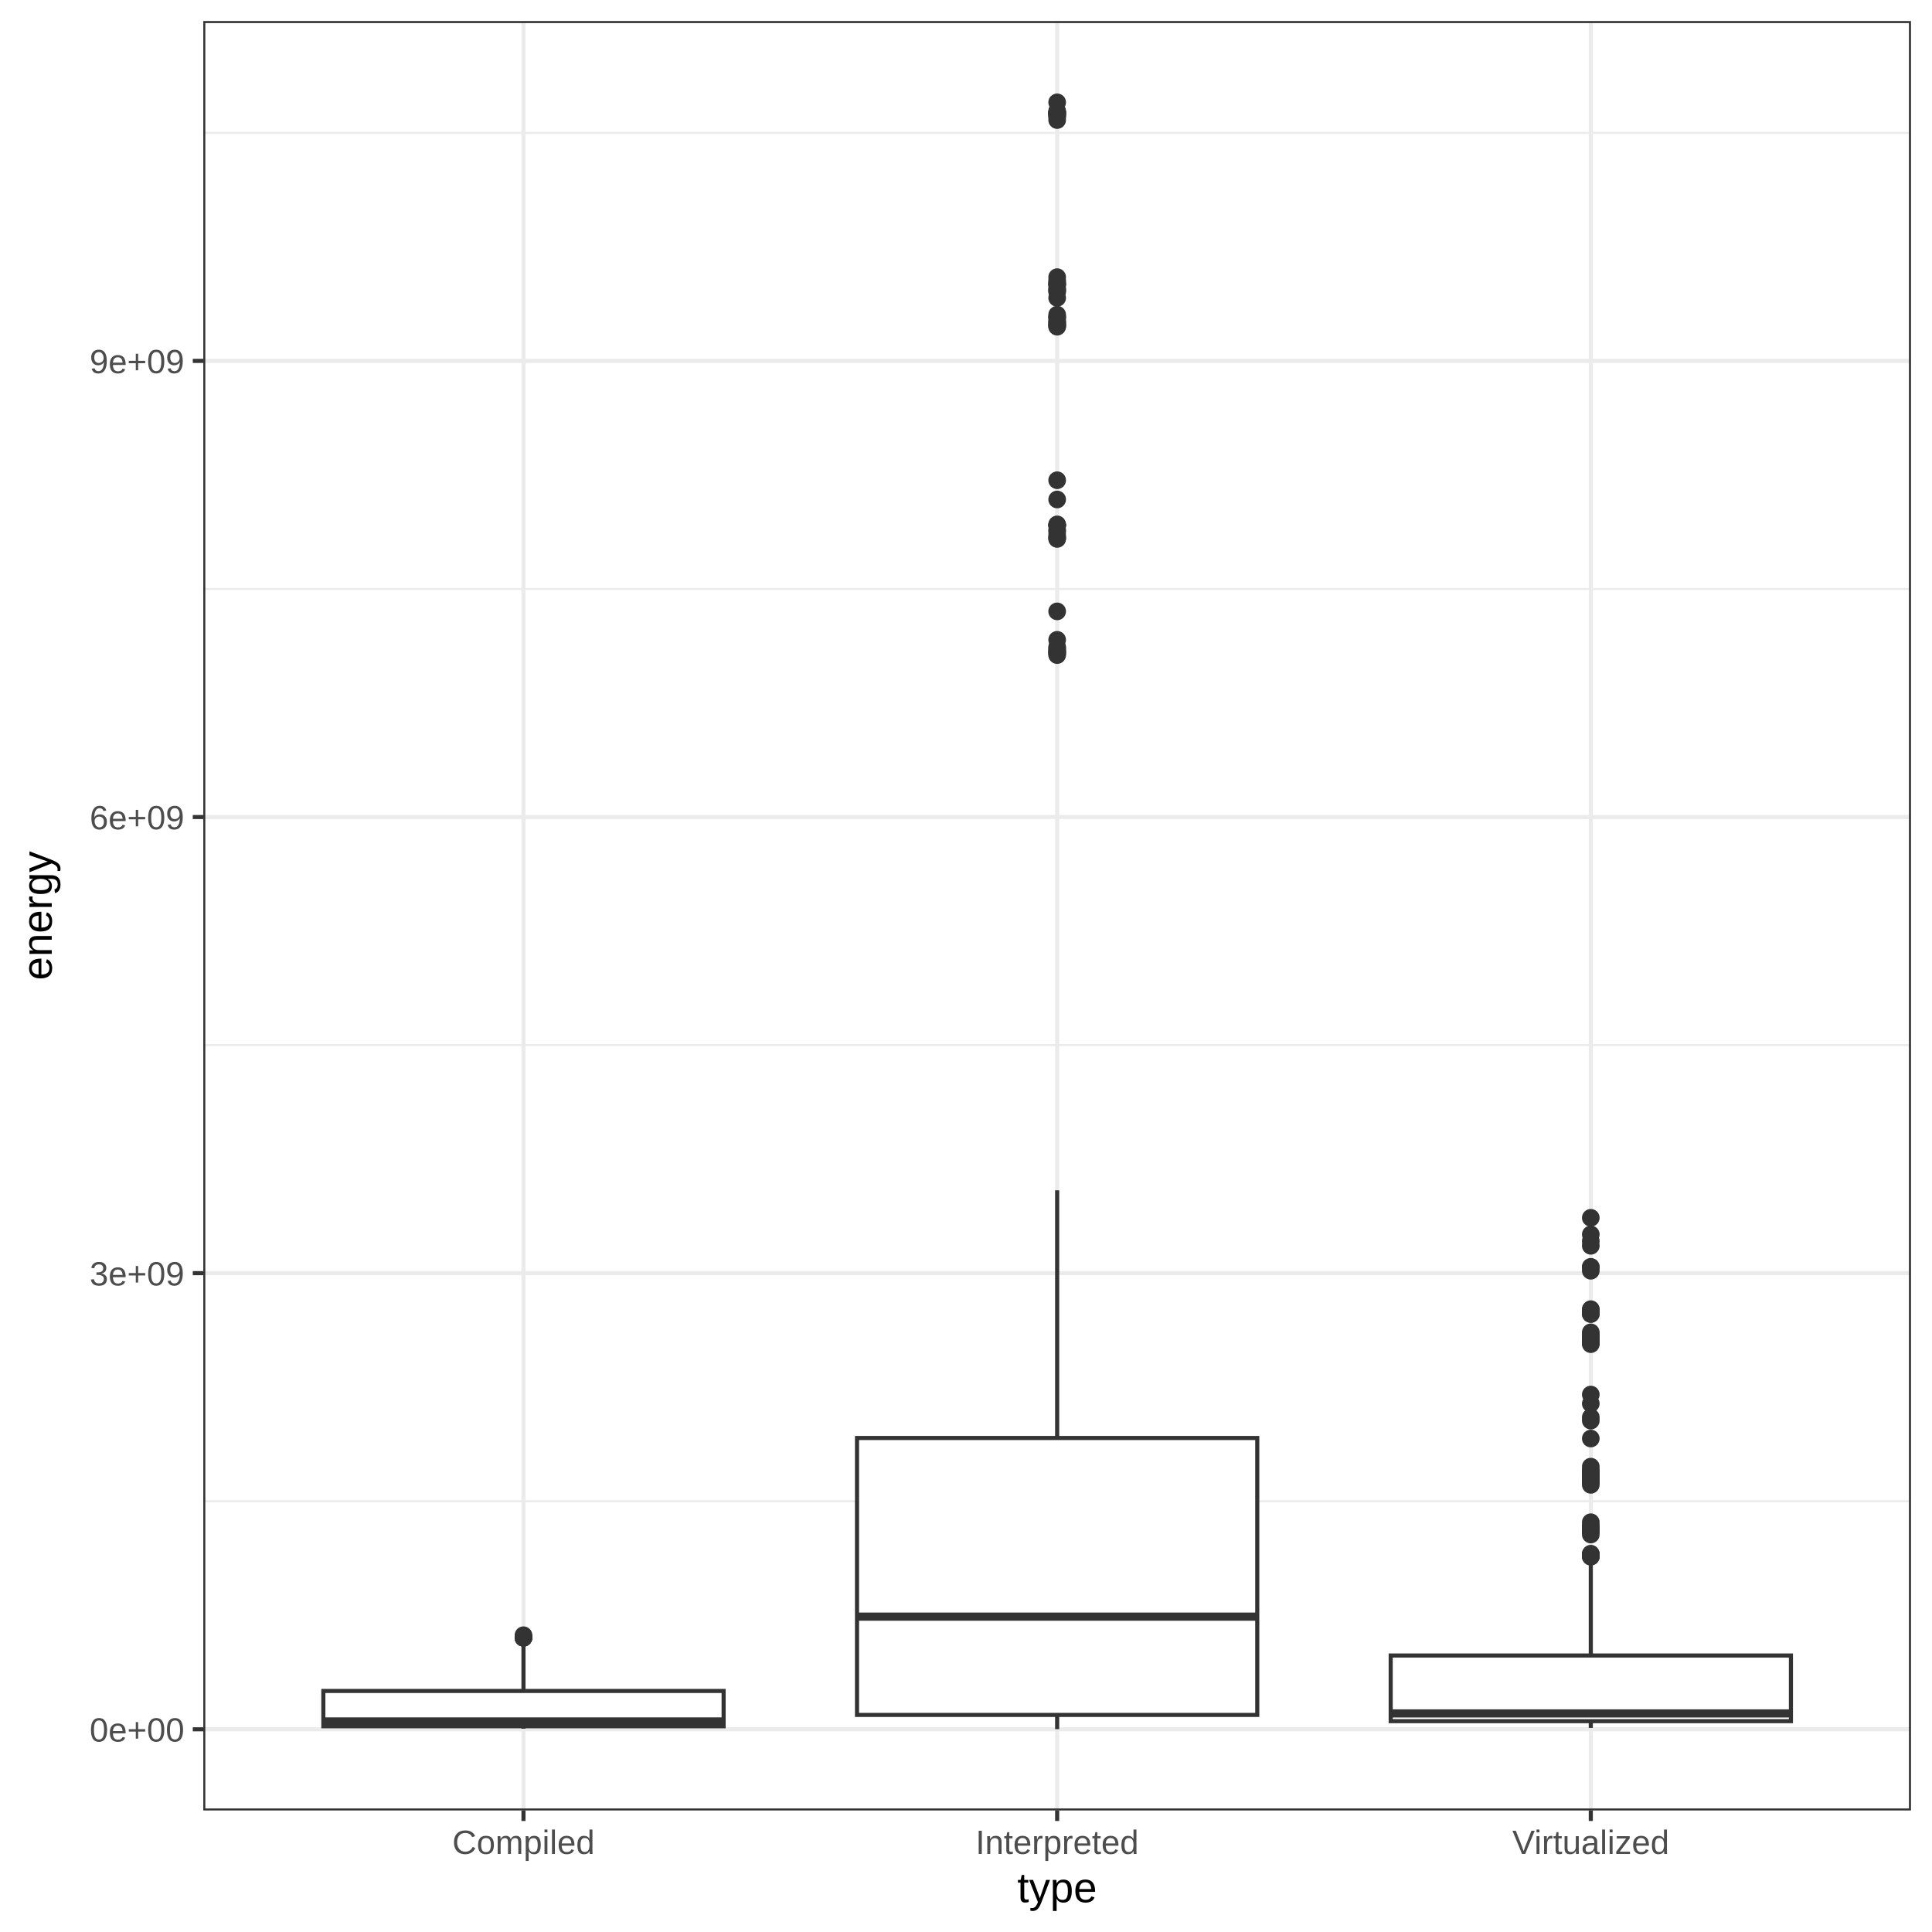
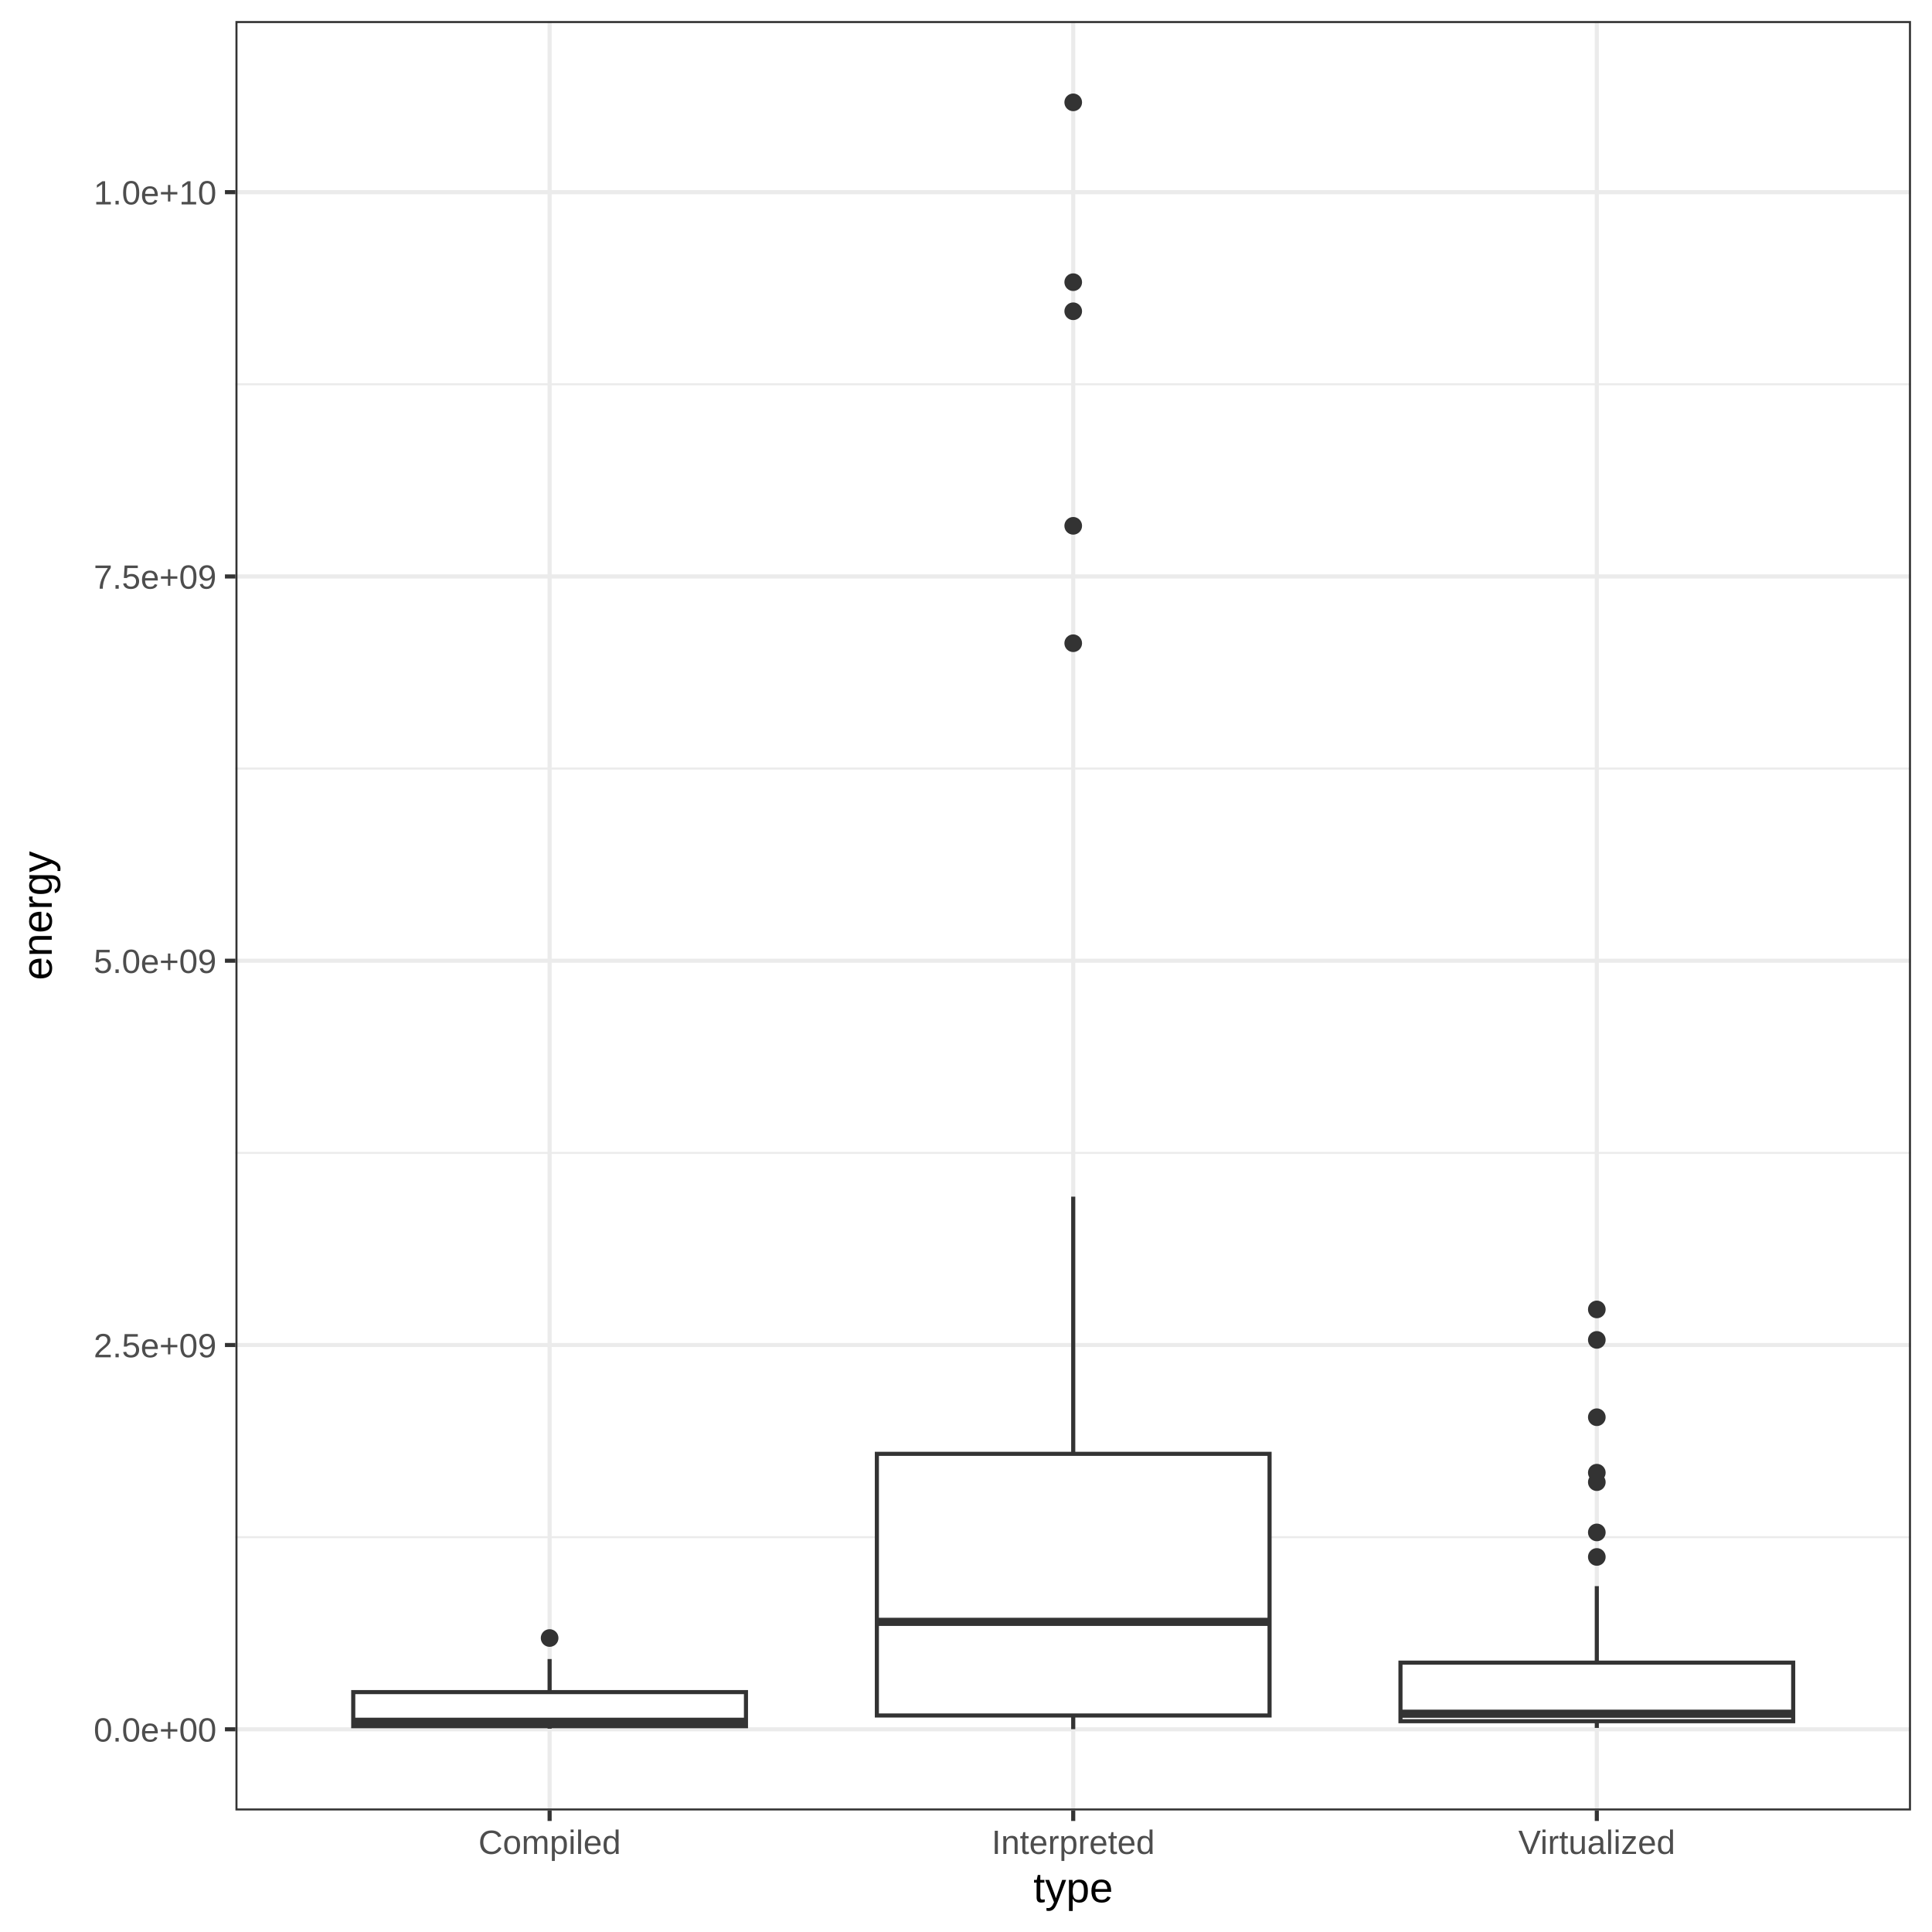
<svg xmlns="http://www.w3.org/2000/svg" class="svglite" width="504.00pt" height="504.00pt" viewBox="0 0 504.00 504.00">
  <defs>
    <style type="text/css">
    .svglite line, .svglite polyline, .svglite polygon, .svglite path, .svglite rect, .svglite circle {
      fill: none;
      stroke: #000000;
      stroke-linecap: round;
      stroke-linejoin: round;
      stroke-miterlimit: 10.00;
    }
    .svglite text {
      white-space: pre;
    }
  </style>
  </defs>
  <rect width="100%" height="100%" style="stroke: none; fill: #FFFFFF;" />
  <defs>
    <clipPath id="cpMC4wMHw1MDQuMDB8MC4wMHw1MDQuMDA=">
      <rect x="0.00" y="0.00" width="504.00" height="504.00" />
    </clipPath>
  </defs>
  <g clip-path="url(#cpMC4wMHw1MDQuMDB8MC4wMHw1MDQuMDA=)">
    <rect x="0.00" y="0.00" width="504.00" height="504.00" style="stroke-width: 1.07; stroke: #FFFFFF; fill: #FFFFFF;" />
  </g>
  <defs>
-     <clipPath id="cpNTMuMDN8NDk4LjUyfDUuNDh8NDcyLjI5">
-       <rect x="53.03" y="5.48" width="445.49" height="466.82" />
+     <clipPath id="cpNjEuNDJ8NDk4LjUyfDUuNDh8NDcyLjI5">
+       <rect x="61.42" y="5.48" width="437.10" height="466.82" />
    </clipPath>
  </defs>
-   <g clip-path="url(#cpNTMuMDN8NDk4LjUyfDUuNDh8NDcyLjI5)">
-     <rect x="53.03" y="5.48" width="445.49" height="466.82" style="stroke-width: 1.07; stroke: none; fill: #FFFFFF;" />
-     <polyline points="53.03,391.63 498.52,391.63 " style="stroke-width: 0.53; stroke: #EBEBEB; stroke-linecap: butt;" />
-     <polyline points="53.03,272.64 498.52,272.64 " style="stroke-width: 0.53; stroke: #EBEBEB; stroke-linecap: butt;" />
-     <polyline points="53.03,153.65 498.52,153.65 " style="stroke-width: 0.53; stroke: #EBEBEB; stroke-linecap: butt;" />
-     <polyline points="53.03,34.66 498.52,34.66 " style="stroke-width: 0.53; stroke: #EBEBEB; stroke-linecap: butt;" />
-     <polyline points="53.03,451.12 498.52,451.12 " style="stroke-width: 1.07; stroke: #EBEBEB; stroke-linecap: butt;" />
-     <polyline points="53.03,332.13 498.52,332.13 " style="stroke-width: 1.07; stroke: #EBEBEB; stroke-linecap: butt;" />
-     <polyline points="53.03,213.14 498.52,213.14 " style="stroke-width: 1.07; stroke: #EBEBEB; stroke-linecap: butt;" />
-     <polyline points="53.03,94.15 498.52,94.15 " style="stroke-width: 1.07; stroke: #EBEBEB; stroke-linecap: butt;" />
-     <polyline points="136.56,472.29 136.56,5.48 " style="stroke-width: 1.07; stroke: #EBEBEB; stroke-linecap: butt;" />
-     <polyline points="275.78,472.29 275.78,5.48 " style="stroke-width: 1.07; stroke: #EBEBEB; stroke-linecap: butt;" />
-     <polyline points="414.99,472.29 414.99,5.48 " style="stroke-width: 1.07; stroke: #EBEBEB; stroke-linecap: butt;" />
-     <circle cx="136.56" cy="427.14" r="1.95" style="stroke-width: 0.71; stroke: #333333; fill: #333333;" />
-     <circle cx="136.56" cy="427.08" r="1.95" style="stroke-width: 0.71; stroke: #333333; fill: #333333;" />
-     <circle cx="136.56" cy="427.19" r="1.95" style="stroke-width: 0.71; stroke: #333333; fill: #333333;" />
-     <circle cx="136.56" cy="427.26" r="1.95" style="stroke-width: 0.71; stroke: #333333; fill: #333333;" />
-     <circle cx="136.56" cy="427.26" r="1.95" style="stroke-width: 0.71; stroke: #333333; fill: #333333;" />
-     <circle cx="136.56" cy="427.21" r="1.95" style="stroke-width: 0.71; stroke: #333333; fill: #333333;" />
-     <circle cx="136.56" cy="426.58" r="1.95" style="stroke-width: 0.71; stroke: #333333; fill: #333333;" />
-     <line x1="136.56" y1="441.12" x2="136.56" y2="427.33" style="stroke-width: 1.07; stroke: #333333; stroke-linecap: butt;" />
-     <line x1="136.56" y1="450.33" x2="136.56" y2="450.97" style="stroke-width: 1.07; stroke: #333333; stroke-linecap: butt;" />
-     <polygon points="84.35,441.12 84.35,450.33 188.77,450.33 188.77,441.12 84.35,441.12 " style="stroke-width: 1.07; stroke: #333333; stroke-linecap: butt; stroke-linejoin: miter; fill: #FFFFFF;" />
-     <line x1="84.35" y1="449.08" x2="188.77" y2="449.08" style="stroke-width: 2.13; stroke: #333333; stroke-linecap: butt; stroke-linejoin: miter;" />
-     <circle cx="275.78" cy="84.97" r="1.95" style="stroke-width: 0.71; stroke: #333333; fill: #333333;" />
-     <circle cx="275.78" cy="85.23" r="1.95" style="stroke-width: 0.71; stroke: #333333; fill: #333333;" />
-     <circle cx="275.78" cy="84.58" r="1.95" style="stroke-width: 0.71; stroke: #333333; fill: #333333;" />
-     <circle cx="275.78" cy="82.65" r="1.95" style="stroke-width: 0.71; stroke: #333333; fill: #333333;" />
-     <circle cx="275.78" cy="84.44" r="1.95" style="stroke-width: 0.71; stroke: #333333; fill: #333333;" />
-     <circle cx="275.78" cy="83.98" r="1.95" style="stroke-width: 0.71; stroke: #333333; fill: #333333;" />
-     <circle cx="275.78" cy="82.09" r="1.95" style="stroke-width: 0.71; stroke: #333333; fill: #333333;" />
-     <circle cx="275.78" cy="83.93" r="1.95" style="stroke-width: 0.71; stroke: #333333; fill: #333333;" />
-     <circle cx="275.78" cy="83.15" r="1.95" style="stroke-width: 0.71; stroke: #333333; fill: #333333;" />
-     <circle cx="275.78" cy="82.73" r="1.95" style="stroke-width: 0.71; stroke: #333333; fill: #333333;" />
-     <circle cx="275.78" cy="85.04" r="1.95" style="stroke-width: 0.71; stroke: #333333; fill: #333333;" />
-     <circle cx="275.78" cy="170.00" r="1.95" style="stroke-width: 0.71; stroke: #333333; fill: #333333;" />
-     <circle cx="275.78" cy="169.08" r="1.95" style="stroke-width: 0.71; stroke: #333333; fill: #333333;" />
-     <circle cx="275.78" cy="170.47" r="1.95" style="stroke-width: 0.71; stroke: #333333; fill: #333333;" />
-     <circle cx="275.78" cy="170.89" r="1.95" style="stroke-width: 0.71; stroke: #333333; fill: #333333;" />
-     <circle cx="275.78" cy="169.86" r="1.95" style="stroke-width: 0.71; stroke: #333333; fill: #333333;" />
-     <circle cx="275.78" cy="166.91" r="1.95" style="stroke-width: 0.71; stroke: #333333; fill: #333333;" />
-     <circle cx="275.78" cy="140.17" r="1.95" style="stroke-width: 0.71; stroke: #333333; fill: #333333;" />
-     <circle cx="275.78" cy="168.79" r="1.95" style="stroke-width: 0.71; stroke: #333333; fill: #333333;" />
-     <circle cx="275.78" cy="170.46" r="1.95" style="stroke-width: 0.71; stroke: #333333; fill: #333333;" />
-     <circle cx="275.78" cy="169.59" r="1.95" style="stroke-width: 0.71; stroke: #333333; fill: #333333;" />
-     <circle cx="275.78" cy="159.49" r="1.95" style="stroke-width: 0.71; stroke: #333333; fill: #333333;" />
-     <circle cx="275.78" cy="30.48" r="1.95" style="stroke-width: 0.71; stroke: #333333; fill: #333333;" />
-     <circle cx="275.78" cy="29.36" r="1.95" style="stroke-width: 0.71; stroke: #333333; fill: #333333;" />
-     <circle cx="275.78" cy="29.54" r="1.95" style="stroke-width: 0.71; stroke: #333333; fill: #333333;" />
-     <circle cx="275.78" cy="29.71" r="1.95" style="stroke-width: 0.71; stroke: #333333; fill: #333333;" />
-     <circle cx="275.78" cy="29.34" r="1.95" style="stroke-width: 0.71; stroke: #333333; fill: #333333;" />
-     <circle cx="275.78" cy="31.32" r="1.95" style="stroke-width: 0.71; stroke: #333333; fill: #333333;" />
-     <circle cx="275.78" cy="28.96" r="1.95" style="stroke-width: 0.71; stroke: #333333; fill: #333333;" />
-     <circle cx="275.78" cy="26.70" r="1.95" style="stroke-width: 0.71; stroke: #333333; fill: #333333;" />
-     <circle cx="275.78" cy="29.38" r="1.95" style="stroke-width: 0.71; stroke: #333333; fill: #333333;" />
-     <circle cx="275.78" cy="30.18" r="1.95" style="stroke-width: 0.71; stroke: #333333; fill: #333333;" />
-     <circle cx="275.78" cy="30.14" r="1.95" style="stroke-width: 0.71; stroke: #333333; fill: #333333;" />
-     <circle cx="275.78" cy="125.28" r="1.95" style="stroke-width: 0.71; stroke: #333333; fill: #333333;" />
-     <circle cx="275.78" cy="130.30" r="1.95" style="stroke-width: 0.71; stroke: #333333; fill: #333333;" />
-     <circle cx="275.78" cy="138.19" r="1.95" style="stroke-width: 0.71; stroke: #333333; fill: #333333;" />
-     <circle cx="275.78" cy="140.59" r="1.95" style="stroke-width: 0.71; stroke: #333333; fill: #333333;" />
-     <circle cx="275.78" cy="137.06" r="1.95" style="stroke-width: 0.71; stroke: #333333; fill: #333333;" />
-     <circle cx="275.78" cy="139.63" r="1.95" style="stroke-width: 0.71; stroke: #333333; fill: #333333;" />
-     <circle cx="275.78" cy="140.41" r="1.95" style="stroke-width: 0.71; stroke: #333333; fill: #333333;" />
-     <circle cx="275.78" cy="137.04" r="1.95" style="stroke-width: 0.71; stroke: #333333; fill: #333333;" />
-     <circle cx="275.78" cy="137.04" r="1.95" style="stroke-width: 0.71; stroke: #333333; fill: #333333;" />
-     <circle cx="275.78" cy="136.79" r="1.95" style="stroke-width: 0.71; stroke: #333333; fill: #333333;" />
-     <circle cx="275.78" cy="138.70" r="1.95" style="stroke-width: 0.71; stroke: #333333; fill: #333333;" />
-     <circle cx="275.78" cy="77.71" r="1.95" style="stroke-width: 0.71; stroke: #333333; fill: #333333;" />
-     <circle cx="275.78" cy="73.20" r="1.95" style="stroke-width: 0.71; stroke: #333333; fill: #333333;" />
-     <circle cx="275.78" cy="73.62" r="1.95" style="stroke-width: 0.71; stroke: #333333; fill: #333333;" />
-     <circle cx="275.78" cy="74.21" r="1.95" style="stroke-width: 0.71; stroke: #333333; fill: #333333;" />
-     <circle cx="275.78" cy="74.22" r="1.95" style="stroke-width: 0.71; stroke: #333333; fill: #333333;" />
-     <circle cx="275.78" cy="76.16" r="1.95" style="stroke-width: 0.71; stroke: #333333; fill: #333333;" />
-     <circle cx="275.78" cy="75.81" r="1.95" style="stroke-width: 0.71; stroke: #333333; fill: #333333;" />
-     <circle cx="275.78" cy="72.30" r="1.95" style="stroke-width: 0.71; stroke: #333333; fill: #333333;" />
-     <circle cx="275.78" cy="75.19" r="1.95" style="stroke-width: 0.71; stroke: #333333; fill: #333333;" />
-     <circle cx="275.78" cy="75.58" r="1.95" style="stroke-width: 0.71; stroke: #333333; fill: #333333;" />
-     <circle cx="275.78" cy="74.19" r="1.95" style="stroke-width: 0.71; stroke: #333333; fill: #333333;" />
-     <line x1="275.78" y1="375.13" x2="275.78" y2="310.52" style="stroke-width: 1.07; stroke: #333333; stroke-linecap: butt;" />
-     <line x1="275.78" y1="447.37" x2="275.78" y2="451.08" style="stroke-width: 1.07; stroke: #333333; stroke-linecap: butt;" />
-     <polygon points="223.57,375.13 223.57,447.37 327.98,447.37 327.98,375.13 223.57,375.13 " style="stroke-width: 1.07; stroke: #333333; stroke-linecap: butt; stroke-linejoin: miter; fill: #FFFFFF;" />
-     <line x1="223.57" y1="421.73" x2="327.98" y2="421.73" style="stroke-width: 2.13; stroke: #333333; stroke-linecap: butt; stroke-linejoin: miter;" />
-     <circle cx="414.99" cy="342.23" r="1.95" style="stroke-width: 0.71; stroke: #333333; fill: #333333;" />
-     <circle cx="414.99" cy="342.13" r="1.95" style="stroke-width: 0.71; stroke: #333333; fill: #333333;" />
-     <circle cx="414.99" cy="342.78" r="1.95" style="stroke-width: 0.71; stroke: #333333; fill: #333333;" />
-     <circle cx="414.99" cy="342.42" r="1.95" style="stroke-width: 0.71; stroke: #333333; fill: #333333;" />
-     <circle cx="414.99" cy="342.32" r="1.95" style="stroke-width: 0.71; stroke: #333333; fill: #333333;" />
-     <circle cx="414.99" cy="342.46" r="1.95" style="stroke-width: 0.71; stroke: #333333; fill: #333333;" />
-     <circle cx="414.99" cy="341.52" r="1.95" style="stroke-width: 0.71; stroke: #333333; fill: #333333;" />
-     <circle cx="414.99" cy="341.78" r="1.95" style="stroke-width: 0.71; stroke: #333333; fill: #333333;" />
-     <circle cx="414.99" cy="342.15" r="1.95" style="stroke-width: 0.71; stroke: #333333; fill: #333333;" />
-     <circle cx="414.99" cy="342.77" r="1.95" style="stroke-width: 0.71; stroke: #333333; fill: #333333;" />
-     <circle cx="414.99" cy="341.89" r="1.95" style="stroke-width: 0.71; stroke: #333333; fill: #333333;" />
-     <circle cx="414.99" cy="384.39" r="1.95" style="stroke-width: 0.71; stroke: #333333; fill: #333333;" />
-     <circle cx="414.99" cy="385.85" r="1.95" style="stroke-width: 0.71; stroke: #333333; fill: #333333;" />
-     <circle cx="414.99" cy="387.35" r="1.95" style="stroke-width: 0.71; stroke: #333333; fill: #333333;" />
-     <circle cx="414.99" cy="385.13" r="1.95" style="stroke-width: 0.71; stroke: #333333; fill: #333333;" />
-     <circle cx="414.99" cy="375.27" r="1.95" style="stroke-width: 0.71; stroke: #333333; fill: #333333;" />
-     <circle cx="414.99" cy="386.76" r="1.95" style="stroke-width: 0.71; stroke: #333333; fill: #333333;" />
-     <circle cx="414.99" cy="386.45" r="1.95" style="stroke-width: 0.71; stroke: #333333; fill: #333333;" />
-     <circle cx="414.99" cy="385.98" r="1.95" style="stroke-width: 0.71; stroke: #333333; fill: #333333;" />
-     <circle cx="414.99" cy="385.61" r="1.95" style="stroke-width: 0.71; stroke: #333333; fill: #333333;" />
-     <circle cx="414.99" cy="384.99" r="1.95" style="stroke-width: 0.71; stroke: #333333; fill: #333333;" />
-     <circle cx="414.99" cy="385.93" r="1.95" style="stroke-width: 0.71; stroke: #333333; fill: #333333;" />
-     <circle cx="414.99" cy="349.28" r="1.95" style="stroke-width: 0.71; stroke: #333333; fill: #333333;" />
-     <circle cx="414.99" cy="348.79" r="1.95" style="stroke-width: 0.71; stroke: #333333; fill: #333333;" />
-     <circle cx="414.99" cy="349.65" r="1.95" style="stroke-width: 0.71; stroke: #333333; fill: #333333;" />
-     <circle cx="414.99" cy="350.27" r="1.95" style="stroke-width: 0.71; stroke: #333333; fill: #333333;" />
-     <circle cx="414.99" cy="347.57" r="1.95" style="stroke-width: 0.71; stroke: #333333; fill: #333333;" />
-     <circle cx="414.99" cy="348.91" r="1.95" style="stroke-width: 0.71; stroke: #333333; fill: #333333;" />
-     <circle cx="414.99" cy="350.25" r="1.95" style="stroke-width: 0.71; stroke: #333333; fill: #333333;" />
-     <circle cx="414.99" cy="348.02" r="1.95" style="stroke-width: 0.71; stroke: #333333; fill: #333333;" />
-     <circle cx="414.99" cy="350.65" r="1.95" style="stroke-width: 0.71; stroke: #333333; fill: #333333;" />
-     <circle cx="414.99" cy="349.19" r="1.95" style="stroke-width: 0.71; stroke: #333333; fill: #333333;" />
-     <circle cx="414.99" cy="349.97" r="1.95" style="stroke-width: 0.71; stroke: #333333; fill: #333333;" />
-     <circle cx="414.99" cy="383.80" r="1.95" style="stroke-width: 0.71; stroke: #333333; fill: #333333;" />
-     <circle cx="414.99" cy="383.70" r="1.95" style="stroke-width: 0.71; stroke: #333333; fill: #333333;" />
-     <circle cx="414.99" cy="384.54" r="1.95" style="stroke-width: 0.71; stroke: #333333; fill: #333333;" />
-     <circle cx="414.99" cy="382.60" r="1.95" style="stroke-width: 0.71; stroke: #333333; fill: #333333;" />
-     <circle cx="414.99" cy="384.57" r="1.95" style="stroke-width: 0.71; stroke: #333333; fill: #333333;" />
-     <circle cx="414.99" cy="384.52" r="1.95" style="stroke-width: 0.71; stroke: #333333; fill: #333333;" />
-     <circle cx="414.99" cy="384.76" r="1.95" style="stroke-width: 0.71; stroke: #333333; fill: #333333;" />
-     <circle cx="414.99" cy="384.32" r="1.95" style="stroke-width: 0.71; stroke: #333333; fill: #333333;" />
-     <circle cx="414.99" cy="384.91" r="1.95" style="stroke-width: 0.71; stroke: #333333; fill: #333333;" />
-     <circle cx="414.99" cy="384.08" r="1.95" style="stroke-width: 0.71; stroke: #333333; fill: #333333;" />
-     <circle cx="414.99" cy="383.89" r="1.95" style="stroke-width: 0.71; stroke: #333333; fill: #333333;" />
-     <circle cx="414.99" cy="363.79" r="1.95" style="stroke-width: 0.71; stroke: #333333; fill: #333333;" />
-     <circle cx="414.99" cy="370.60" r="1.95" style="stroke-width: 0.71; stroke: #333333; fill: #333333;" />
-     <circle cx="414.99" cy="369.73" r="1.95" style="stroke-width: 0.71; stroke: #333333; fill: #333333;" />
-     <circle cx="414.99" cy="317.69" r="1.95" style="stroke-width: 0.71; stroke: #333333; fill: #333333;" />
-     <circle cx="414.99" cy="322.02" r="1.95" style="stroke-width: 0.71; stroke: #333333; fill: #333333;" />
-     <circle cx="414.99" cy="331.50" r="1.95" style="stroke-width: 0.71; stroke: #333333; fill: #333333;" />
-     <circle cx="414.99" cy="366.16" r="1.95" style="stroke-width: 0.71; stroke: #333333; fill: #333333;" />
-     <circle cx="414.99" cy="323.75" r="1.95" style="stroke-width: 0.71; stroke: #333333; fill: #333333;" />
-     <circle cx="414.99" cy="324.99" r="1.95" style="stroke-width: 0.71; stroke: #333333; fill: #333333;" />
-     <circle cx="414.99" cy="330.48" r="1.95" style="stroke-width: 0.71; stroke: #333333; fill: #333333;" />
-     <circle cx="414.99" cy="330.57" r="1.95" style="stroke-width: 0.71; stroke: #333333; fill: #333333;" />
-     <circle cx="414.99" cy="399.44" r="1.95" style="stroke-width: 0.71; stroke: #333333; fill: #333333;" />
-     <circle cx="414.99" cy="398.41" r="1.95" style="stroke-width: 0.71; stroke: #333333; fill: #333333;" />
-     <circle cx="414.99" cy="398.82" r="1.95" style="stroke-width: 0.71; stroke: #333333; fill: #333333;" />
-     <circle cx="414.99" cy="398.49" r="1.95" style="stroke-width: 0.71; stroke: #333333; fill: #333333;" />
-     <circle cx="414.99" cy="398.33" r="1.95" style="stroke-width: 0.71; stroke: #333333; fill: #333333;" />
-     <circle cx="414.99" cy="397.10" r="1.95" style="stroke-width: 0.71; stroke: #333333; fill: #333333;" />
-     <circle cx="414.99" cy="399.01" r="1.95" style="stroke-width: 0.71; stroke: #333333; fill: #333333;" />
-     <circle cx="414.99" cy="398.83" r="1.95" style="stroke-width: 0.71; stroke: #333333; fill: #333333;" />
-     <circle cx="414.99" cy="398.08" r="1.95" style="stroke-width: 0.71; stroke: #333333; fill: #333333;" />
-     <circle cx="414.99" cy="399.35" r="1.95" style="stroke-width: 0.71; stroke: #333333; fill: #333333;" />
-     <circle cx="414.99" cy="400.31" r="1.95" style="stroke-width: 0.71; stroke: #333333; fill: #333333;" />
-     <circle cx="414.99" cy="405.96" r="1.95" style="stroke-width: 0.71; stroke: #333333; fill: #333333;" />
-     <circle cx="414.99" cy="405.99" r="1.95" style="stroke-width: 0.71; stroke: #333333; fill: #333333;" />
-     <circle cx="414.99" cy="405.31" r="1.95" style="stroke-width: 0.71; stroke: #333333; fill: #333333;" />
-     <circle cx="414.99" cy="405.52" r="1.95" style="stroke-width: 0.71; stroke: #333333; fill: #333333;" />
-     <circle cx="414.99" cy="406.11" r="1.95" style="stroke-width: 0.71; stroke: #333333; fill: #333333;" />
-     <circle cx="414.99" cy="405.79" r="1.95" style="stroke-width: 0.71; stroke: #333333; fill: #333333;" />
-     <circle cx="414.99" cy="405.59" r="1.95" style="stroke-width: 0.71; stroke: #333333; fill: #333333;" />
-     <circle cx="414.99" cy="405.71" r="1.95" style="stroke-width: 0.71; stroke: #333333; fill: #333333;" />
-     <circle cx="414.99" cy="405.69" r="1.95" style="stroke-width: 0.71; stroke: #333333; fill: #333333;" />
-     <line x1="414.99" y1="431.87" x2="414.99" y2="406.22" style="stroke-width: 1.07; stroke: #333333; stroke-linecap: butt;" />
-     <line x1="414.99" y1="449.00" x2="414.99" y2="450.77" style="stroke-width: 1.07; stroke: #333333; stroke-linecap: butt;" />
-     <polygon points="362.79,431.87 362.79,449.00 467.20,449.00 467.20,431.87 362.79,431.87 " style="stroke-width: 1.07; stroke: #333333; stroke-linecap: butt; stroke-linejoin: miter; fill: #FFFFFF;" />
-     <line x1="362.79" y1="446.98" x2="467.20" y2="446.98" style="stroke-width: 2.13; stroke: #333333; stroke-linecap: butt; stroke-linejoin: miter;" />
-     <rect x="53.03" y="5.48" width="445.49" height="466.82" style="stroke-width: 1.07; stroke: #333333;" />
+   <g clip-path="url(#cpNjEuNDJ8NDk4LjUyfDUuNDh8NDcyLjI5)">
+     <rect x="61.42" y="5.48" width="437.10" height="466.82" style="stroke-width: 1.07; stroke: none; fill: #FFFFFF;" />
+     <polyline points="61.42,401.00 498.52,401.00 " style="stroke-width: 0.53; stroke: #EBEBEB; stroke-linecap: butt;" />
+     <polyline points="61.42,300.75 498.52,300.75 " style="stroke-width: 0.53; stroke: #EBEBEB; stroke-linecap: butt;" />
+     <polyline points="61.42,200.50 498.52,200.50 " style="stroke-width: 0.53; stroke: #EBEBEB; stroke-linecap: butt;" />
+     <polyline points="61.42,100.25 498.52,100.25 " style="stroke-width: 0.53; stroke: #EBEBEB; stroke-linecap: butt;" />
+     <polyline points="61.42,451.12 498.52,451.12 " style="stroke-width: 1.07; stroke: #EBEBEB; stroke-linecap: butt;" />
+     <polyline points="61.42,350.87 498.52,350.87 " style="stroke-width: 1.07; stroke: #EBEBEB; stroke-linecap: butt;" />
+     <polyline points="61.42,250.62 498.52,250.62 " style="stroke-width: 1.07; stroke: #EBEBEB; stroke-linecap: butt;" />
+     <polyline points="61.42,150.38 498.52,150.38 " style="stroke-width: 1.07; stroke: #EBEBEB; stroke-linecap: butt;" />
+     <polyline points="61.42,50.13 498.52,50.13 " style="stroke-width: 1.07; stroke: #EBEBEB; stroke-linecap: butt;" />
+     <polyline points="143.38,472.29 143.38,5.48 " style="stroke-width: 1.07; stroke: #EBEBEB; stroke-linecap: butt;" />
+     <polyline points="279.97,472.29 279.97,5.48 " style="stroke-width: 1.07; stroke: #EBEBEB; stroke-linecap: butt;" />
+     <polyline points="416.56,472.29 416.56,5.48 " style="stroke-width: 1.07; stroke: #EBEBEB; stroke-linecap: butt;" />
+     <circle cx="143.38" cy="427.31" r="1.95" style="stroke-width: 0.71; stroke: #333333; fill: #333333;" />
+     <line x1="143.38" y1="441.42" x2="143.38" y2="432.79" style="stroke-width: 1.07; stroke: #333333; stroke-linecap: butt;" />
+     <line x1="143.38" y1="450.31" x2="143.38" y2="450.97" style="stroke-width: 1.07; stroke: #333333; stroke-linecap: butt;" />
+     <polygon points="92.15,441.42 92.15,450.31 194.60,450.31 194.60,441.42 92.15,441.42 " style="stroke-width: 1.07; stroke: #333333; stroke-linecap: butt; stroke-linejoin: miter; fill: #FFFFFF;" />
+     <line x1="92.15" y1="449.16" x2="194.60" y2="449.16" style="stroke-width: 2.13; stroke: #333333; stroke-linecap: butt; stroke-linejoin: miter;" />
+     <circle cx="279.97" cy="81.20" r="1.95" style="stroke-width: 0.71; stroke: #333333; fill: #333333;" />
+     <circle cx="279.97" cy="26.70" r="1.95" style="stroke-width: 0.71; stroke: #333333; fill: #333333;" />
+     <circle cx="279.97" cy="167.80" r="1.95" style="stroke-width: 0.71; stroke: #333333; fill: #333333;" />
+     <circle cx="279.97" cy="73.61" r="1.95" style="stroke-width: 0.71; stroke: #333333; fill: #333333;" />
+     <circle cx="279.97" cy="137.17" r="1.95" style="stroke-width: 0.71; stroke: #333333; fill: #333333;" />
+     <line x1="279.97" y1="379.26" x2="279.97" y2="312.17" style="stroke-width: 1.07; stroke: #333333; stroke-linecap: butt;" />
+     <line x1="279.97" y1="447.52" x2="279.97" y2="451.08" style="stroke-width: 1.07; stroke: #333333; stroke-linecap: butt;" />
+     <polygon points="228.75,379.26 228.75,447.52 331.19,447.52 331.19,379.26 228.75,379.26 " style="stroke-width: 1.07; stroke: #333333; stroke-linecap: butt; stroke-linejoin: miter; fill: #FFFFFF;" />
+     <line x1="228.75" y1="423.09" x2="331.19" y2="423.09" style="stroke-width: 2.13; stroke: #333333; stroke-linecap: butt; stroke-linejoin: miter;" />
+     <circle cx="416.56" cy="341.59" r="1.95" style="stroke-width: 0.71; stroke: #333333; fill: #333333;" />
+     <circle cx="416.56" cy="386.65" r="1.95" style="stroke-width: 0.71; stroke: #333333; fill: #333333;" />
+     <circle cx="416.56" cy="369.71" r="1.95" style="stroke-width: 0.71; stroke: #333333; fill: #333333;" />
+     <circle cx="416.56" cy="349.54" r="1.95" style="stroke-width: 0.71; stroke: #333333; fill: #333333;" />
+     <circle cx="416.56" cy="399.76" r="1.95" style="stroke-width: 0.71; stroke: #333333; fill: #333333;" />
+     <circle cx="416.56" cy="384.18" r="1.95" style="stroke-width: 0.71; stroke: #333333; fill: #333333;" />
+     <circle cx="416.56" cy="406.16" r="1.95" style="stroke-width: 0.71; stroke: #333333; fill: #333333;" />
+     <line x1="416.56" y1="433.73" x2="416.56" y2="413.78" style="stroke-width: 1.07; stroke: #333333; stroke-linecap: butt;" />
+     <line x1="416.56" y1="449.01" x2="416.56" y2="450.76" style="stroke-width: 1.07; stroke: #333333; stroke-linecap: butt;" />
+     <polygon points="365.34,433.73 365.34,449.01 467.79,449.01 467.79,433.73 365.34,433.73 " style="stroke-width: 1.07; stroke: #333333; stroke-linecap: butt; stroke-linejoin: miter; fill: #FFFFFF;" />
+     <line x1="365.34" y1="447.06" x2="467.79" y2="447.06" style="stroke-width: 2.13; stroke: #333333; stroke-linecap: butt; stroke-linejoin: miter;" />
+     <rect x="61.42" y="5.48" width="437.10" height="466.82" style="stroke-width: 1.07; stroke: #333333;" />
  </g>
  <g clip-path="url(#cpMC4wMHw1MDQuMDB8MC4wMHw1MDQuMDA=)">
-     <text x="48.10" y="454.33" text-anchor="end" style="font-size: 8.80px;fill: #4D4D4D; font-family: &quot;Liberation Sans&quot;;" textLength="29.57px" lengthAdjust="spacingAndGlyphs">0e+00</text>
-     <text x="48.10" y="335.34" text-anchor="end" style="font-size: 8.80px;fill: #4D4D4D; font-family: &quot;Liberation Sans&quot;;" textLength="29.57px" lengthAdjust="spacingAndGlyphs">3e+09</text>
-     <text x="48.10" y="216.35" text-anchor="end" style="font-size: 8.80px;fill: #4D4D4D; font-family: &quot;Liberation Sans&quot;;" textLength="29.57px" lengthAdjust="spacingAndGlyphs">6e+09</text>
-     <text x="48.10" y="97.36" text-anchor="end" style="font-size: 8.80px;fill: #4D4D4D; font-family: &quot;Liberation Sans&quot;;" textLength="29.57px" lengthAdjust="spacingAndGlyphs">9e+09</text>
-     <polyline points="50.29,451.12 53.03,451.12 " style="stroke-width: 1.07; stroke: #333333; stroke-linecap: butt;" />
-     <polyline points="50.29,332.13 53.03,332.13 " style="stroke-width: 1.07; stroke: #333333; stroke-linecap: butt;" />
-     <polyline points="50.29,213.14 53.03,213.14 " style="stroke-width: 1.07; stroke: #333333; stroke-linecap: butt;" />
-     <polyline points="50.29,94.15 53.03,94.15 " style="stroke-width: 1.07; stroke: #333333; stroke-linecap: butt;" />
-     <polyline points="136.56,475.03 136.56,472.29 " style="stroke-width: 1.07; stroke: #333333; stroke-linecap: butt;" />
-     <polyline points="275.78,475.03 275.78,472.29 " style="stroke-width: 1.07; stroke: #333333; stroke-linecap: butt;" />
-     <polyline points="414.99,475.03 414.99,472.29 " style="stroke-width: 1.07; stroke: #333333; stroke-linecap: butt;" />
-     <text x="136.56" y="483.64" text-anchor="middle" style="font-size: 8.80px;fill: #4D4D4D; font-family: &quot;Liberation Sans&quot;;" textLength="41.58px" lengthAdjust="spacingAndGlyphs">Compiled</text>
-     <text x="275.78" y="483.64" text-anchor="middle" style="font-size: 8.80px;fill: #4D4D4D; font-family: &quot;Liberation Sans&quot;;" textLength="49.51px" lengthAdjust="spacingAndGlyphs">Interpreted</text>
-     <text x="414.99" y="483.64" text-anchor="middle" style="font-size: 8.80px;fill: #4D4D4D; font-family: &quot;Liberation Sans&quot;;" textLength="46.81px" lengthAdjust="spacingAndGlyphs">Virtualized</text>
-     <text x="275.78" y="496.23" text-anchor="middle" style="font-size: 11.00px; font-family: &quot;Liberation Sans&quot;;" textLength="24.57px" lengthAdjust="spacingAndGlyphs">type</text>
+     <text x="56.49" y="454.33" text-anchor="end" style="font-size: 8.80px;fill: #4D4D4D; font-family: &quot;Liberation Sans&quot;;" textLength="37.96px" lengthAdjust="spacingAndGlyphs">0.0e+00</text>
+     <text x="56.49" y="354.08" text-anchor="end" style="font-size: 8.80px;fill: #4D4D4D; font-family: &quot;Liberation Sans&quot;;" textLength="37.96px" lengthAdjust="spacingAndGlyphs">2.5e+09</text>
+     <text x="56.49" y="253.83" text-anchor="end" style="font-size: 8.80px;fill: #4D4D4D; font-family: &quot;Liberation Sans&quot;;" textLength="37.96px" lengthAdjust="spacingAndGlyphs">5.0e+09</text>
+     <text x="56.49" y="153.58" text-anchor="end" style="font-size: 8.80px;fill: #4D4D4D; font-family: &quot;Liberation Sans&quot;;" textLength="37.96px" lengthAdjust="spacingAndGlyphs">7.5e+09</text>
+     <text x="56.49" y="53.33" text-anchor="end" style="font-size: 8.80px;fill: #4D4D4D; font-family: &quot;Liberation Sans&quot;;" textLength="37.96px" lengthAdjust="spacingAndGlyphs">1.0e+10</text>
+     <polyline points="58.68,451.12 61.42,451.12 " style="stroke-width: 1.07; stroke: #333333; stroke-linecap: butt;" />
+     <polyline points="58.68,350.87 61.42,350.87 " style="stroke-width: 1.07; stroke: #333333; stroke-linecap: butt;" />
+     <polyline points="58.68,250.62 61.42,250.62 " style="stroke-width: 1.07; stroke: #333333; stroke-linecap: butt;" />
+     <polyline points="58.68,150.38 61.42,150.38 " style="stroke-width: 1.07; stroke: #333333; stroke-linecap: butt;" />
+     <polyline points="58.68,50.13 61.42,50.13 " style="stroke-width: 1.07; stroke: #333333; stroke-linecap: butt;" />
+     <polyline points="143.38,475.03 143.38,472.29 " style="stroke-width: 1.07; stroke: #333333; stroke-linecap: butt;" />
+     <polyline points="279.97,475.03 279.97,472.29 " style="stroke-width: 1.07; stroke: #333333; stroke-linecap: butt;" />
+     <polyline points="416.56,475.03 416.56,472.29 " style="stroke-width: 1.07; stroke: #333333; stroke-linecap: butt;" />
+     <text x="143.38" y="483.64" text-anchor="middle" style="font-size: 8.80px;fill: #4D4D4D; font-family: &quot;Liberation Sans&quot;;" textLength="41.58px" lengthAdjust="spacingAndGlyphs">Compiled</text>
+     <text x="279.97" y="483.64" text-anchor="middle" style="font-size: 8.80px;fill: #4D4D4D; font-family: &quot;Liberation Sans&quot;;" textLength="49.51px" lengthAdjust="spacingAndGlyphs">Interpreted</text>
+     <text x="416.56" y="483.64" text-anchor="middle" style="font-size: 8.80px;fill: #4D4D4D; font-family: &quot;Liberation Sans&quot;;" textLength="46.81px" lengthAdjust="spacingAndGlyphs">Virtualized</text>
+     <text x="279.97" y="496.23" text-anchor="middle" style="font-size: 11.00px; font-family: &quot;Liberation Sans&quot;;" textLength="24.57px" lengthAdjust="spacingAndGlyphs">type</text>
    <text transform="translate(13.50,238.89) rotate(-90)" text-anchor="middle" style="font-size: 11.00px; font-family: &quot;Liberation Sans&quot;;" textLength="38.33px" lengthAdjust="spacingAndGlyphs">energy</text>
  </g>
</svg>
